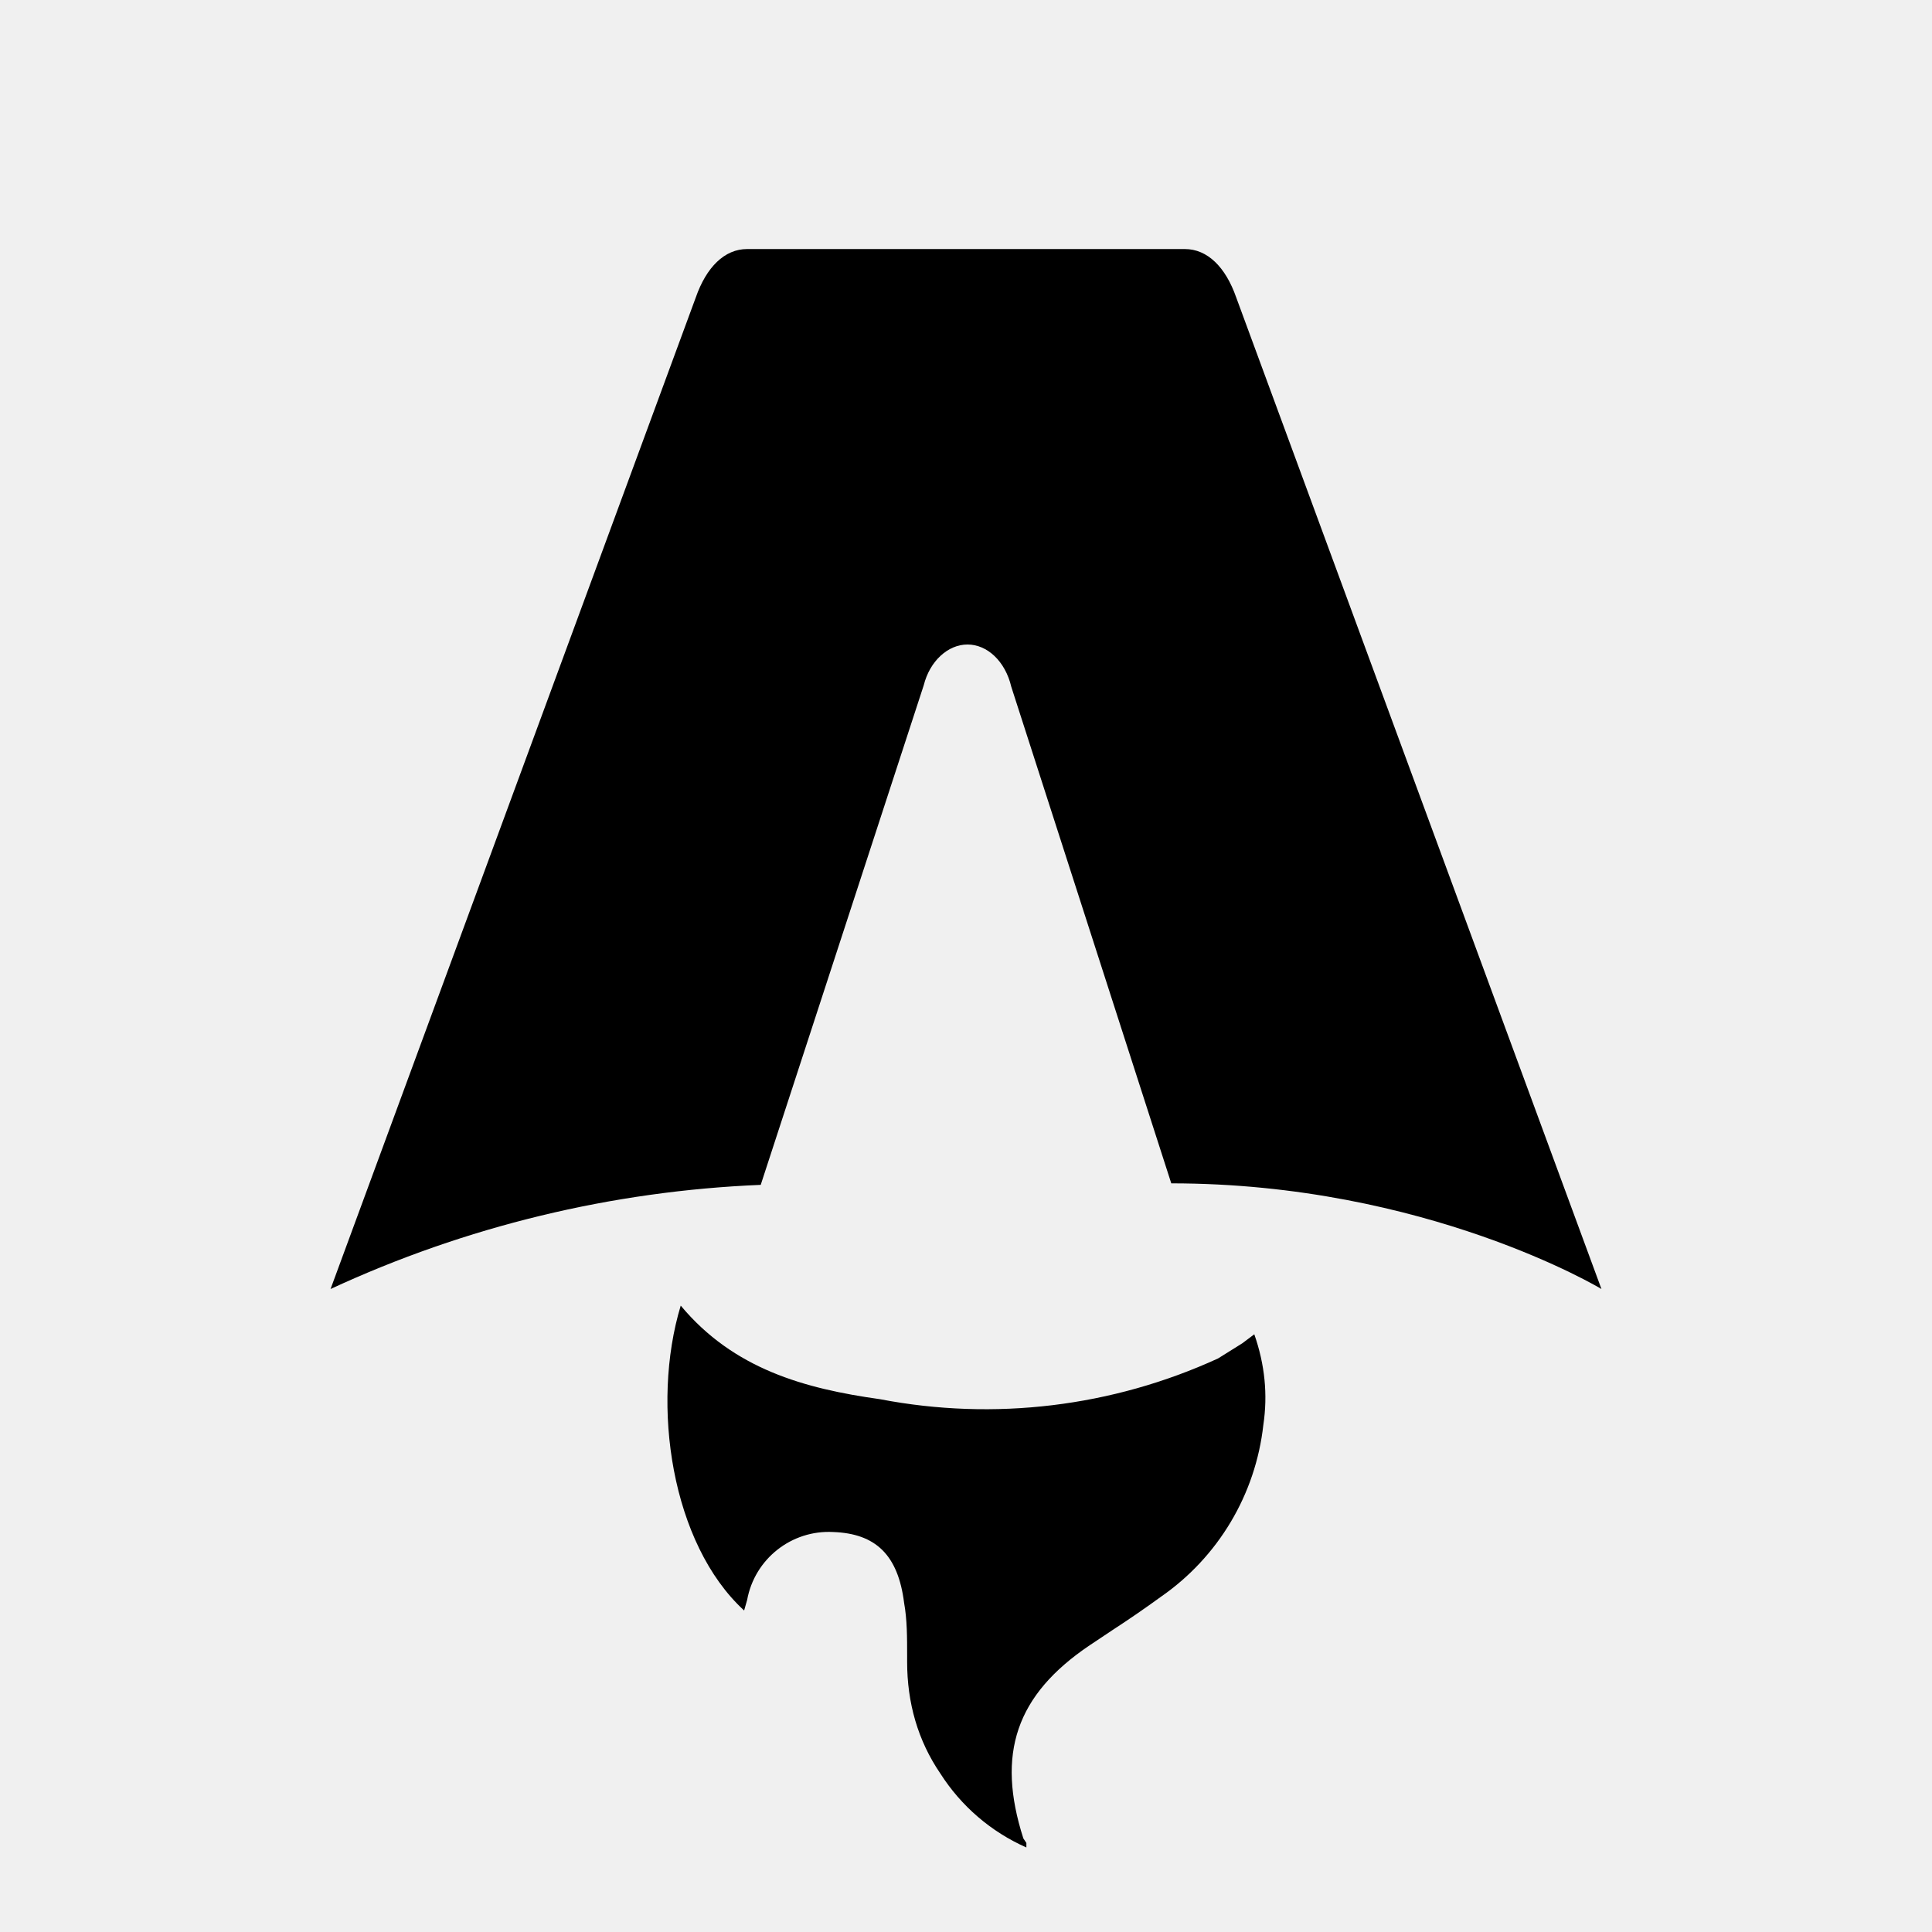
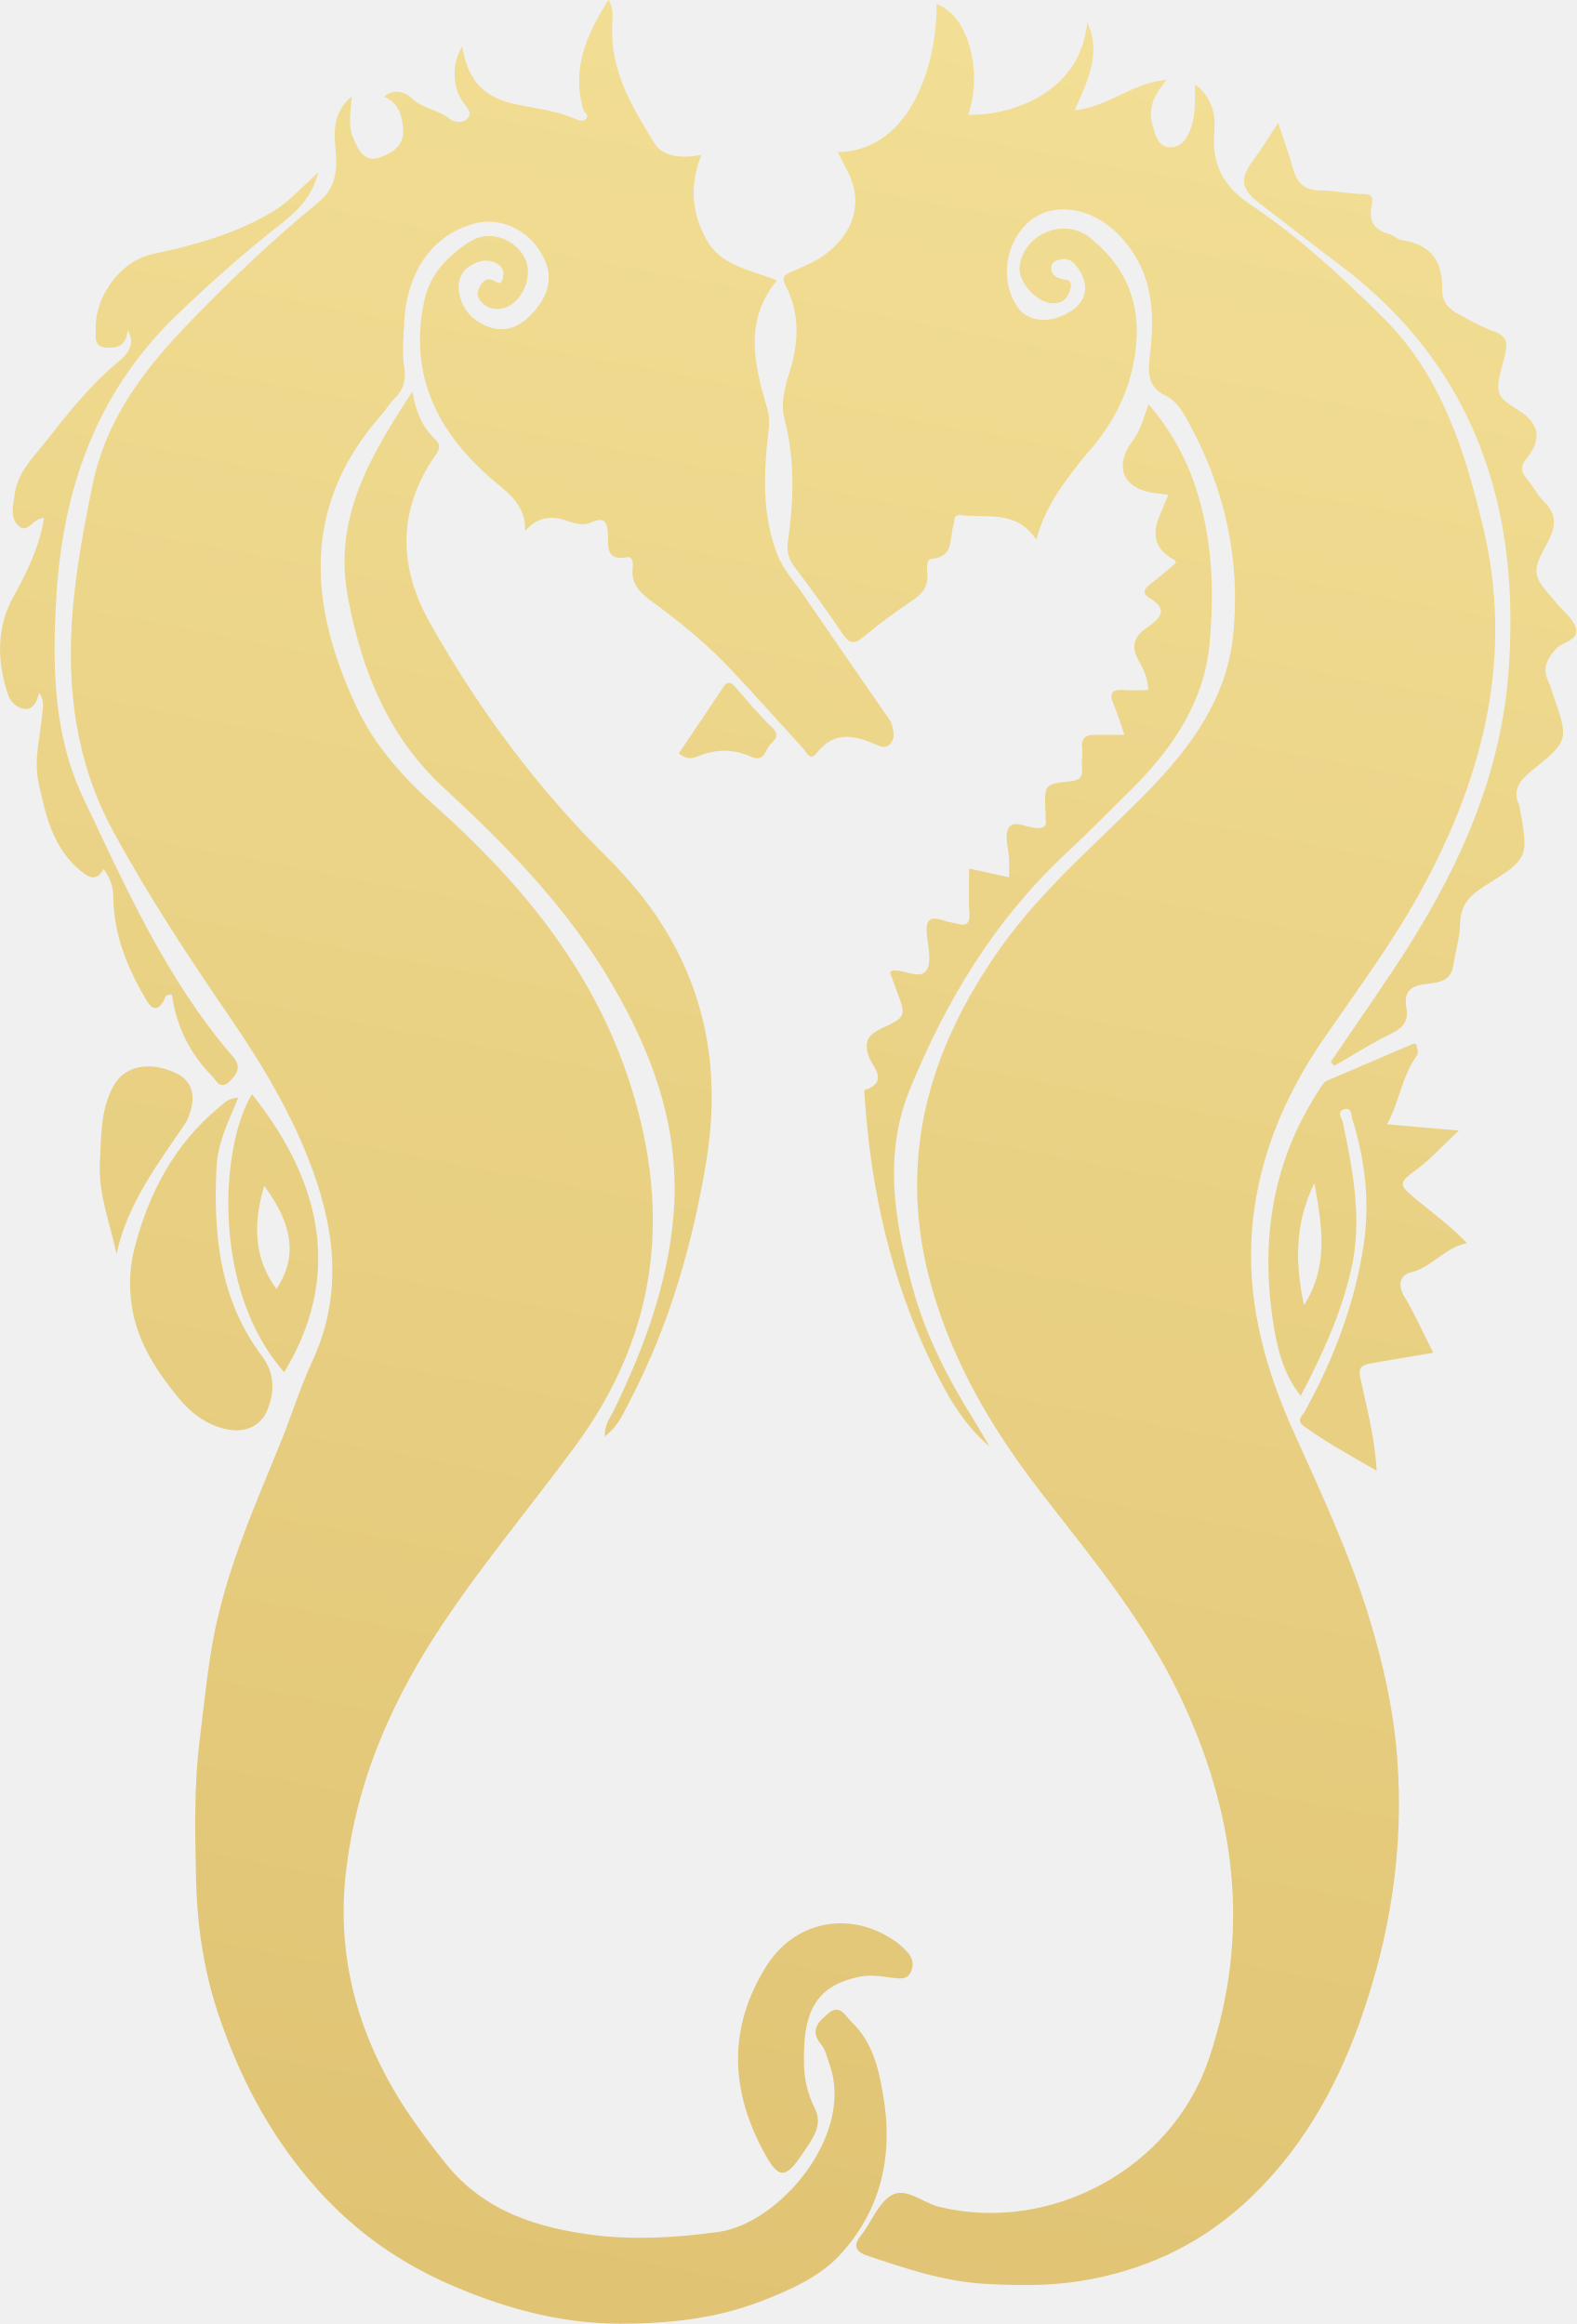
- <svg xmlns="http://www.w3.org/2000/svg" fill="none" viewBox="0 0 128 128">
-   <path d="M50.4 78.5a75.1 75.1 0 0 0-28.5 6.9l24.2-65.7c.7-2 1.9-3.2 3.4-3.2h29c1.5 0 2.7 1.2 3.4 3.2l24.2 65.7s-11.6-7-28.5-7L67 45.5c-.4-1.7-1.6-2.8-2.9-2.8-1.3 0-2.5 1.1-2.9 2.7L50.4 78.5Zm-1.1 28.2Zm-4.2-20.2c-2 6.6-.6 15.8 4.2 20.2a17.5 17.5 0 0 1 .2-.7 5.5 5.5 0 0 1 5.7-4.5c2.8.1 4.3 1.5 4.7 4.7.2 1.1.2 2.3.2 3.5v.4c0 2.7.7 5.2 2.2 7.4a13 13 0 0 0 5.7 4.9v-.3l-.2-.3c-1.8-5.6-.5-9.5 4.4-12.8l1.5-1a73 73 0 0 0 3.2-2.2 16 16 0 0 0 6.8-11.4c.3-2 .1-4-.6-6l-.8.6-1.6 1a37 37 0 0 1-22.4 2.7c-5-.7-9.7-2-13.2-6.2Z" />
-   <style>
-         path { fill: #000; }
-         @media (prefers-color-scheme: dark) {
-             path { fill: #FFF; }
-         }
-     </style>
+ <svg xmlns="http://www.w3.org/2000/svg" id="Layer_2" data-name="Layer 2" viewBox="0 0 145.83 215.04">
+   <defs>
+     <linearGradient id="linear-gradient" x1="93.23" y1="-36.11" x2="45.47" y2="212.79" gradientUnits="userSpaceOnUse">
+       <stop offset="0" stop-color="#f5e39a" />
+       <stop offset="1" stop-color="#e0c373" />
+     </linearGradient>
+   </defs>
+   <g id="Layer_2-2" data-name="Layer 2">
+     <path d="M48.58,49.1c.07-2.53-1.78-3.63-3.32-4.97-4.97-4.38-7.46-9.69-5.99-16.4.55-2.43,2.23-4.11,4.21-5.38,1.54-.99,3.6-.48,4.73.99.96,1.2.79,3.08-.38,4.38-.92,1.03-2.33,1.16-3.18.34-.48-.45-.62-.92-.27-1.54.27-.48.62-.86,1.23-.58.34.14.72.55.89-.14.17-.62.03-1.13-.58-1.44-.86-.45-1.68-.24-2.43.24-.86.51-1.16,1.44-1.03,2.36.24,1.68,1.27,2.77,2.84,3.32,1.44.48,2.67,0,3.73-1.06,1.85-1.88,2.23-3.7,1.1-5.68-1.27-2.29-3.8-3.46-6.16-2.88-3.87.99-6.33,4.38-6.57,9.11-.07,1.4-.24,2.84,0,4.28.17,1.06-.07,2.02-.89,2.81-.48.48-.86,1.1-1.3,1.61-7.43,8.49-6.61,17.67-2.16,27.09,1.71,3.6,4.38,6.51,7.33,9.14,7.67,6.85,14.11,14.62,17.53,24.45,4.28,12.33,3.22,23.9-4.69,34.65-4.38,5.96-9.21,11.64-13.18,17.87-4.11,6.47-7.02,13.39-7.98,21.06-1.03,7.98.92,15.27,5.17,21.98,1.27,1.95,2.67,3.84,4.14,5.65,3.53,4.31,8.46,5.82,13.7,6.47,3.8.45,7.6.21,11.4-.31,5.65-.79,12.6-8.97,10.27-15.51-.24-.65-.38-1.37-.79-1.85-1.06-1.3-.27-2.05.65-2.84,1.13-.96,1.61.24,2.19.79,1.88,1.78,2.47,4.18,2.88,6.61,1.03,5.65-.14,10.85-4.07,15.03-1.92,2.02-4.62,3.18-7.26,4.21-4.21,1.61-8.56,2.05-13.01,2.05-5.75,0-11.2-1.58-16.33-3.9-4.73-2.16-8.83-5.2-12.29-9.28-3.94-4.62-6.61-9.79-8.53-15.51-1.4-4.21-1.99-8.49-2.05-12.88-.1-4.14-.17-8.32.34-12.43.51-3.97.82-7.98,1.81-11.88,1.34-5.48,3.63-10.58,5.72-15.75.99-2.47,1.78-5.03,2.91-7.46,2.71-5.89,2.16-11.75.03-17.6-1.81-5-4.52-9.55-7.5-13.94-3.9-5.68-7.7-11.44-10.99-17.5-3.46-6.4-4.31-13.25-3.73-20.37.34-3.97,1.06-7.91,1.88-11.81,1.2-5.75,4.52-10.24,8.46-14.38,3.9-4.07,7.98-7.98,12.36-11.57,1.3-1.06,1.71-2.29,1.68-4.01-.07-1.88-.68-4.04,1.44-5.82-.1,1.51-.38,2.74.17,3.94.45,1.03.96,2.12,2.29,1.75,1.23-.38,2.43-1.13,2.29-2.67-.1-1.2-.38-2.43-1.75-2.98.92-.89,2.09-.34,2.57.14,1.03.99,2.43,1.03,3.46,1.88.45.38,1.3.45,1.71-.07.45-.51-.17-1.06-.45-1.47-.99-1.4-1.06-3.56-.07-5.14.55,3.25,2.02,4.79,5.24,5.41,1.78.34,3.56.58,5.24,1.3.31.14.68.27.96,0,.38-.38-.17-.55-.24-.86-1.1-3.73.27-6.92,2.33-10.17.55.92.34,1.78.34,2.57-.14,4.07,1.88,7.43,3.9,10.68.82,1.34,2.6,1.44,4.35,1.1-1.1,2.81-.89,5.38.45,7.81,1.34,2.47,4.04,2.81,6.54,3.8-3.08,3.77-2.09,7.77-.92,11.78.21.72.24,1.4.14,2.16-.45,3.87-.62,7.74.82,11.44.51,1.34,1.58,2.5,2.4,3.7,2.5,3.66,5.03,7.33,7.57,10.99.24.34.51.65.62,1.03.14.58.34,1.23-.14,1.78-.51.58-1.1.14-1.58-.03-1.95-.82-3.73-1.06-5.2.86-.65.86-.96-.03-1.27-.38-2.19-2.4-4.35-4.83-6.57-7.19-2.23-2.4-4.73-4.45-7.36-6.37-1.13-.82-2.02-1.61-1.85-3.15.03-.41.07-1.13-.58-.99-1.92.34-1.68-1.06-1.71-2.09-.07-1.16-.27-1.71-1.58-1.13-.68.31-1.44.1-2.16-.14-1.4-.51-2.71-.45-3.9.89h0ZM95.87,49.92c.86-3.22,2.74-5.55,4.62-7.88,2.16-2.4,3.7-5.1,4.35-8.36.96-4.76-.21-8.66-4.04-11.71-2.33-1.85-6.03-.38-6.47,2.6-.24,1.54,1.71,3.63,3.29,3.49.82-.07,1.2-.62,1.4-1.3.1-.41.1-.82-.48-.89-.65-.1-1.27-.31-1.3-1.1,0-.48.38-.65.79-.75.82-.21,1.3.21,1.71.82,1.03,1.51.82,2.91-.55,3.87-1.92,1.3-4.04,1.16-5.07-.31-1.47-2.12-1.27-5.24.51-7.33,1.51-1.78,3.97-2.19,6.4-1.1,1.47.68,2.57,1.71,3.49,2.98,2.23,3.05,2.26,6.51,1.85,10-.17,1.54-.24,2.84,1.47,3.66.96.45,1.58,1.47,2.09,2.43,3.39,6.16,4.86,12.81,4.14,19.76-.58,5.79-3.9,10.34-7.88,14.42-4.62,4.73-9.72,8.97-13.59,14.42-6.81,9.59-9.72,19.93-6.37,31.61,2.05,7.16,5.75,13.29,10.27,19.11,4.55,5.86,9.28,11.57,12.53,18.32,5.27,10.92,6.75,22.15,2.81,33.8-3.42,10.2-14.69,16.26-25.03,13.7-1.47-.38-3.05-1.85-4.38-1.03-1.23.75-1.85,2.53-2.84,3.77-.79.96-.21,1.51.51,1.75,3.53,1.2,7.12,2.4,10.79,2.64,2.94.17,5.99.24,9.01-.24,5.72-.92,10.68-3.15,15-6.99,5.2-4.66,8.59-10.55,10.89-16.98,2.81-7.88,4.11-16.03,3.46-24.45-.34-4.55-1.37-9.04-2.71-13.35-1.78-5.72-4.35-11.2-6.81-16.68-2.57-5.65-4.25-11.57-3.97-17.84.34-7.05,2.94-13.29,6.92-19,3.12-4.52,6.37-8.9,8.97-13.73,5.68-10.51,8.39-21.57,5.51-33.42-1.68-7.02-3.87-13.97-9.25-19.28-3.8-3.77-7.77-7.43-12.22-10.41-2.53-1.71-3.6-3.7-3.36-6.68.14-1.58-.14-3.22-1.78-4.45-.03,1.44.07,2.71-.34,3.9-.31.92-.82,1.92-1.92,1.92-1.16.03-1.4-1.13-1.68-2.05-.48-1.61.24-2.91,1.3-4.18-3.12.21-5.38,2.5-8.49,2.81,1.16-2.71,2.5-5.2,1.16-8.15-.62,6.54-7.02,8.66-11.03,8.56,1.3-3.46.31-9.07-2.91-10.24.07,5.17-2.19,13.56-9.14,13.7.24.45.45.92.68,1.34,2.02,3.46.51,6.4-1.88,8.15-.92.68-2.09,1.13-3.15,1.61-.62.27-.86.48-.48,1.23,1.34,2.6,1.23,5.27.38,7.98-.45,1.44-.86,2.98-.48,4.38.99,3.8.86,7.57.31,11.37-.14.92.1,1.64.65,2.36,1.51,1.99,2.98,4.01,4.38,6.1.58.86,1.03,1.13,1.95.34,1.44-1.2,2.94-2.29,4.52-3.36.92-.62,1.51-1.3,1.4-2.5-.03-.45-.1-1.34.34-1.37,2.19-.14,1.68-1.92,2.09-3.15.14-.38-.1-.99.72-.89,2.4.27,5.14-.48,6.92,2.26h0ZM38.14,36.23c-3.94,6.06-7.4,11.81-5.92,19.24,1.3,6.71,3.73,12.74,8.87,17.46,5.44,5.03,10.65,10.31,14.62,16.64,4.31,6.95,7.26,14.31,6.61,22.7-.51,6.44-2.71,12.4-5.51,18.18-.34.72-.92,1.37-.86,2.47,1.27-.99,1.78-2.26,2.4-3.46,3.6-6.95,5.72-14.35,6.99-22.02,1.78-10.92-1.2-20.2-9.11-28.04-6.47-6.4-11.88-13.66-16.37-21.61-3.05-5.34-3.12-10.58.45-15.72.38-.55.48-.92-.07-1.44-1.16-1.1-1.78-2.5-2.09-4.42h0ZM123.09,98.24c.07.1.17.21.34.38,1.75-.99,3.42-2.09,5.2-2.94,1.13-.55,1.71-1.16,1.47-2.43-.24-1.37.27-2.02,1.75-2.19.96-.14,2.33-.14,2.57-1.64.21-1.34.62-2.64.65-3.97.03-1.71.89-2.6,2.26-3.46,4.14-2.57,4.07-2.64,3.25-7.29-.03-.07,0-.14-.03-.17-.72-1.44.14-2.4,1.1-3.18,3.46-2.81,3.49-2.81,2.05-6.99-.17-.41-.24-.86-.45-1.27-.58-1.16-.21-2.02.62-2.98.62-.75,2.19-.82,1.92-1.95-.21-.89-1.2-1.61-1.85-2.4-.03-.07-.07-.1-.1-.14-2.12-2.36-2.19-2.71-.65-5.48.68-1.27.89-2.47-.27-3.63-.65-.62-1.06-1.47-1.64-2.16-.62-.72-.68-1.2,0-2.02,1.4-1.75,1.06-3.15-.72-4.31-2.29-1.47-2.33-1.47-1.37-5.07.31-1.06.27-1.85-.99-2.29-1.1-.38-2.16-.99-3.18-1.54-.96-.51-1.64-1.13-1.61-2.36.07-2.5-.99-4.11-3.63-4.52-.41-.03-.79-.41-1.2-.55-1.34-.38-1.99-1.1-1.71-2.57.07-.45.34-1.16-.68-1.16-1.37,0-2.71-.34-4.04-.34s-2.09-.55-2.47-1.81c-.41-1.44-.92-2.88-1.44-4.45-.82,1.23-1.47,2.36-2.26,3.39-1.4,1.92-1.16,2.77.68,4.18,2.4,1.81,4.76,3.7,7.19,5.51,12.74,9.55,16.88,22.77,15.68,37.97-.79,9.96-5,18.83-10.48,27.09-1.95,2.94-3.97,5.86-5.96,8.77h0ZM91.56,133.89c-.45-.79-.89-1.54-1.37-2.33-2.47-3.94-4.59-8.01-5.79-12.5-1.64-6.03-2.71-12.16-.24-18.25,3.36-8.22,7.84-15.65,14.38-21.78,2.19-2.05,4.28-4.14,6.37-6.23,3.66-3.73,6.51-7.91,6.99-13.32.45-4.93.24-9.79-1.34-14.52-.92-2.77-2.36-5.27-4.31-7.57-.45,1.27-.72,2.4-1.47,3.39-1.81,2.43-.86,4.52,2.16,4.86.34.03.65.07,1.13.14-.31.75-.55,1.37-.82,1.99-.75,1.81-.31,3.18,1.4,4.04.07.03.07.14.14.27-.79.65-1.54,1.34-2.36,1.95-.58.45-.82.86-.1,1.3,1.92,1.13.86,1.99-.27,2.77-1.13.79-1.47,1.68-.75,2.98.45.79.89,1.68.92,2.77-.82,0-1.58.07-2.29,0-1.27-.1-1.3.45-.89,1.4.34.82.62,1.71.96,2.74h-2.71c-.82,0-1.3.24-1.2,1.2.07.62-.07,1.27,0,1.88.1.89-.27,1.13-1.13,1.23-2.36.24-2.36.31-2.26,2.71.03.27,0,.58.03.86.07.58-.14.72-.75.75-.92.03-2.19-.82-2.67-.03-.45.68,0,1.95.03,2.98v1.61c-1.3-.27-2.47-.55-3.7-.82,0,1.44-.07,2.81.03,4.14.07,1.06-.38,1.2-1.2.96-.38-.1-.79-.14-1.16-.27-1.3-.48-1.71-.07-1.58,1.27.1,1.13.48,2.57-.03,3.32-.62.92-2.05-.1-3.15.03-.07,0-.1.07-.24.14.21.55.41,1.13.62,1.71.89,2.36.92,2.43-1.37,3.49-1.16.55-1.68,1.1-1.23,2.53.27.92,2.02,2.4-.34,3.18-.1,0-.03.51,0,.79.58,8.46,2.4,16.64,6.1,24.35,1.4,2.91,2.94,5.75,5.48,7.88h0ZM11.77,30.51c.92,1.44-.14,2.4-.96,3.08-2.53,2.12-4.55,4.69-6.57,7.26-1.16,1.47-2.6,2.84-2.88,4.86-.14.99-.45,2.16.31,2.91.89.89,1.4-.75,2.4-.68-.41,2.64-1.54,4.93-2.77,7.16-1.64,2.94-1.58,5.92-.62,9.01.24.75.75,1.34,1.51,1.47.86.17,1.2-.62,1.44-1.47.51.75.34,1.37.27,1.99-.17,2.09-.79,4.14-.34,6.27.65,3.01,1.3,6.06,3.87,8.18.75.62,1.47,1.1,2.16-.14.58.79.89,1.64.89,2.57.03,3.53,1.34,6.68,3.12,9.66.48.79.96.89,1.51.03.17-.24.1-.72.79-.62.41,2.88,1.64,5.41,3.7,7.5.41.45.79,1.37,1.71.45.68-.72,1.03-1.3.21-2.26-6.1-7.09-9.86-15.55-13.8-23.87-2.84-5.96-2.88-12.4-2.5-18.8.62-9.86,3.7-18.7,10.96-25.75,3.12-3.01,6.33-5.89,9.76-8.56,1.61-1.23,2.98-2.67,3.49-4.79-1.37,1.2-2.53,2.57-4.07,3.53-3.46,2.12-7.33,3.18-11.23,4.01-2.98.62-5.31,3.9-5.27,6.78.03.79-.31,1.81,1.06,1.88,1.16.07,1.81-.41,1.88-1.64h0ZM74.37,190.42c-.03-4.59,1.37-6.71,5.07-7.5,1.1-.24,2.16-.03,3.22.1.58.07,1.3.17,1.61-.58.27-.62.17-1.23-.27-1.75-.34-.38-.72-.72-1.13-1.03-4.14-2.94-9.35-1.99-12.02,2.33-3.46,5.58-3.32,11.27-.27,16.98,1.4,2.67,2.05,2.77,3.73.21.75-1.16,1.85-2.43,1.1-4.01-.75-1.51-1.1-3.08-1.03-4.76h0ZM62.79,69.72c.58.41,1.03.58,1.75.27,1.61-.68,3.29-.72,4.93.03,1.3.58,1.3-.72,1.85-1.2.41-.38.82-.82.1-1.51-1.23-1.16-2.29-2.47-3.42-3.77-.48-.51-.75-.48-1.13.1-1.34,2.02-2.71,4.04-4.07,6.06h0ZM135.7,115.02c-1.51-1.58-3.12-2.74-4.69-4.04-1.71-1.4-1.64-1.54.14-2.84,1.3-.99,2.4-2.23,3.8-3.53-2.36-.21-4.45-.38-6.64-.58,1.16-2.09,1.37-4.45,2.74-6.33.24-.34.03-.62,0-.92-.03-.31-.34-.21-.55-.1-2.6,1.13-5.24,2.23-7.84,3.36-.24.14-.45.51-.62.79-4.49,6.85-5.51,14.38-4.14,22.29.38,2.09.92,4.14,2.43,6.03,2.02-3.84,3.73-7.6,4.66-11.68,1.06-4.62.17-9.18-.79-13.7-.1-.38-.58-.92.14-1.13.72-.21.65.55.75.89,1.2,3.8,1.64,7.7,1.06,11.64-.82,5.48-2.77,10.55-5.41,15.37-.21.41-.92.86-.1,1.44,2.09,1.51,4.35,2.74,6.71,4.11-.17-3.08-.92-5.82-1.51-8.59-.21-.92.1-1.2.92-1.34,1.88-.31,3.77-.65,5.82-.99-.92-1.81-1.71-3.6-2.71-5.27-.62-1.1-.27-1.95.62-2.16,1.99-.48,3.12-2.29,5.2-2.71h0ZM121.59,109.47c.72,4.01,1.34,7.67-.96,11.3-.82-3.84-.89-7.5.96-11.3ZM22.05,101.56c-1.03.07-1.37.58-1.81.92-4.14,3.42-6.51,7.98-7.81,13.08-.48,1.85-.51,3.77-.17,5.68.58,3.18,2.33,5.75,4.31,8.18,1.2,1.44,2.81,2.6,4.69,2.88,1.37.21,2.84-.27,3.46-1.81.72-1.71.68-3.46-.48-5-3.94-5.24-4.52-11.27-4.21-17.5.1-2.23,1.1-4.21,2.02-6.44h0ZM26.29,126.97c5.14-8.46,3.87-17.16-2.98-25.72-2.91,4.69-3.8,18.05,2.98,25.72h0ZM25.57,119.27c-2.12-2.91-2.16-6.03-1.13-9.55,2.74,3.7,3.05,6.68,1.13,9.55ZM10.78,116.05c.99-4.66,3.8-8.32,6.37-12.12.07-.1.14-.21.17-.31.92-2.05.55-3.6-1.1-4.35-2.47-1.13-4.76-.62-5.75,1.27-1.2,2.23-1.1,4.66-1.23,7.09-.14,2.94.96,5.58,1.54,8.42h0Z" fill="url(#linear-gradient)" />
+   </g>
</svg>
